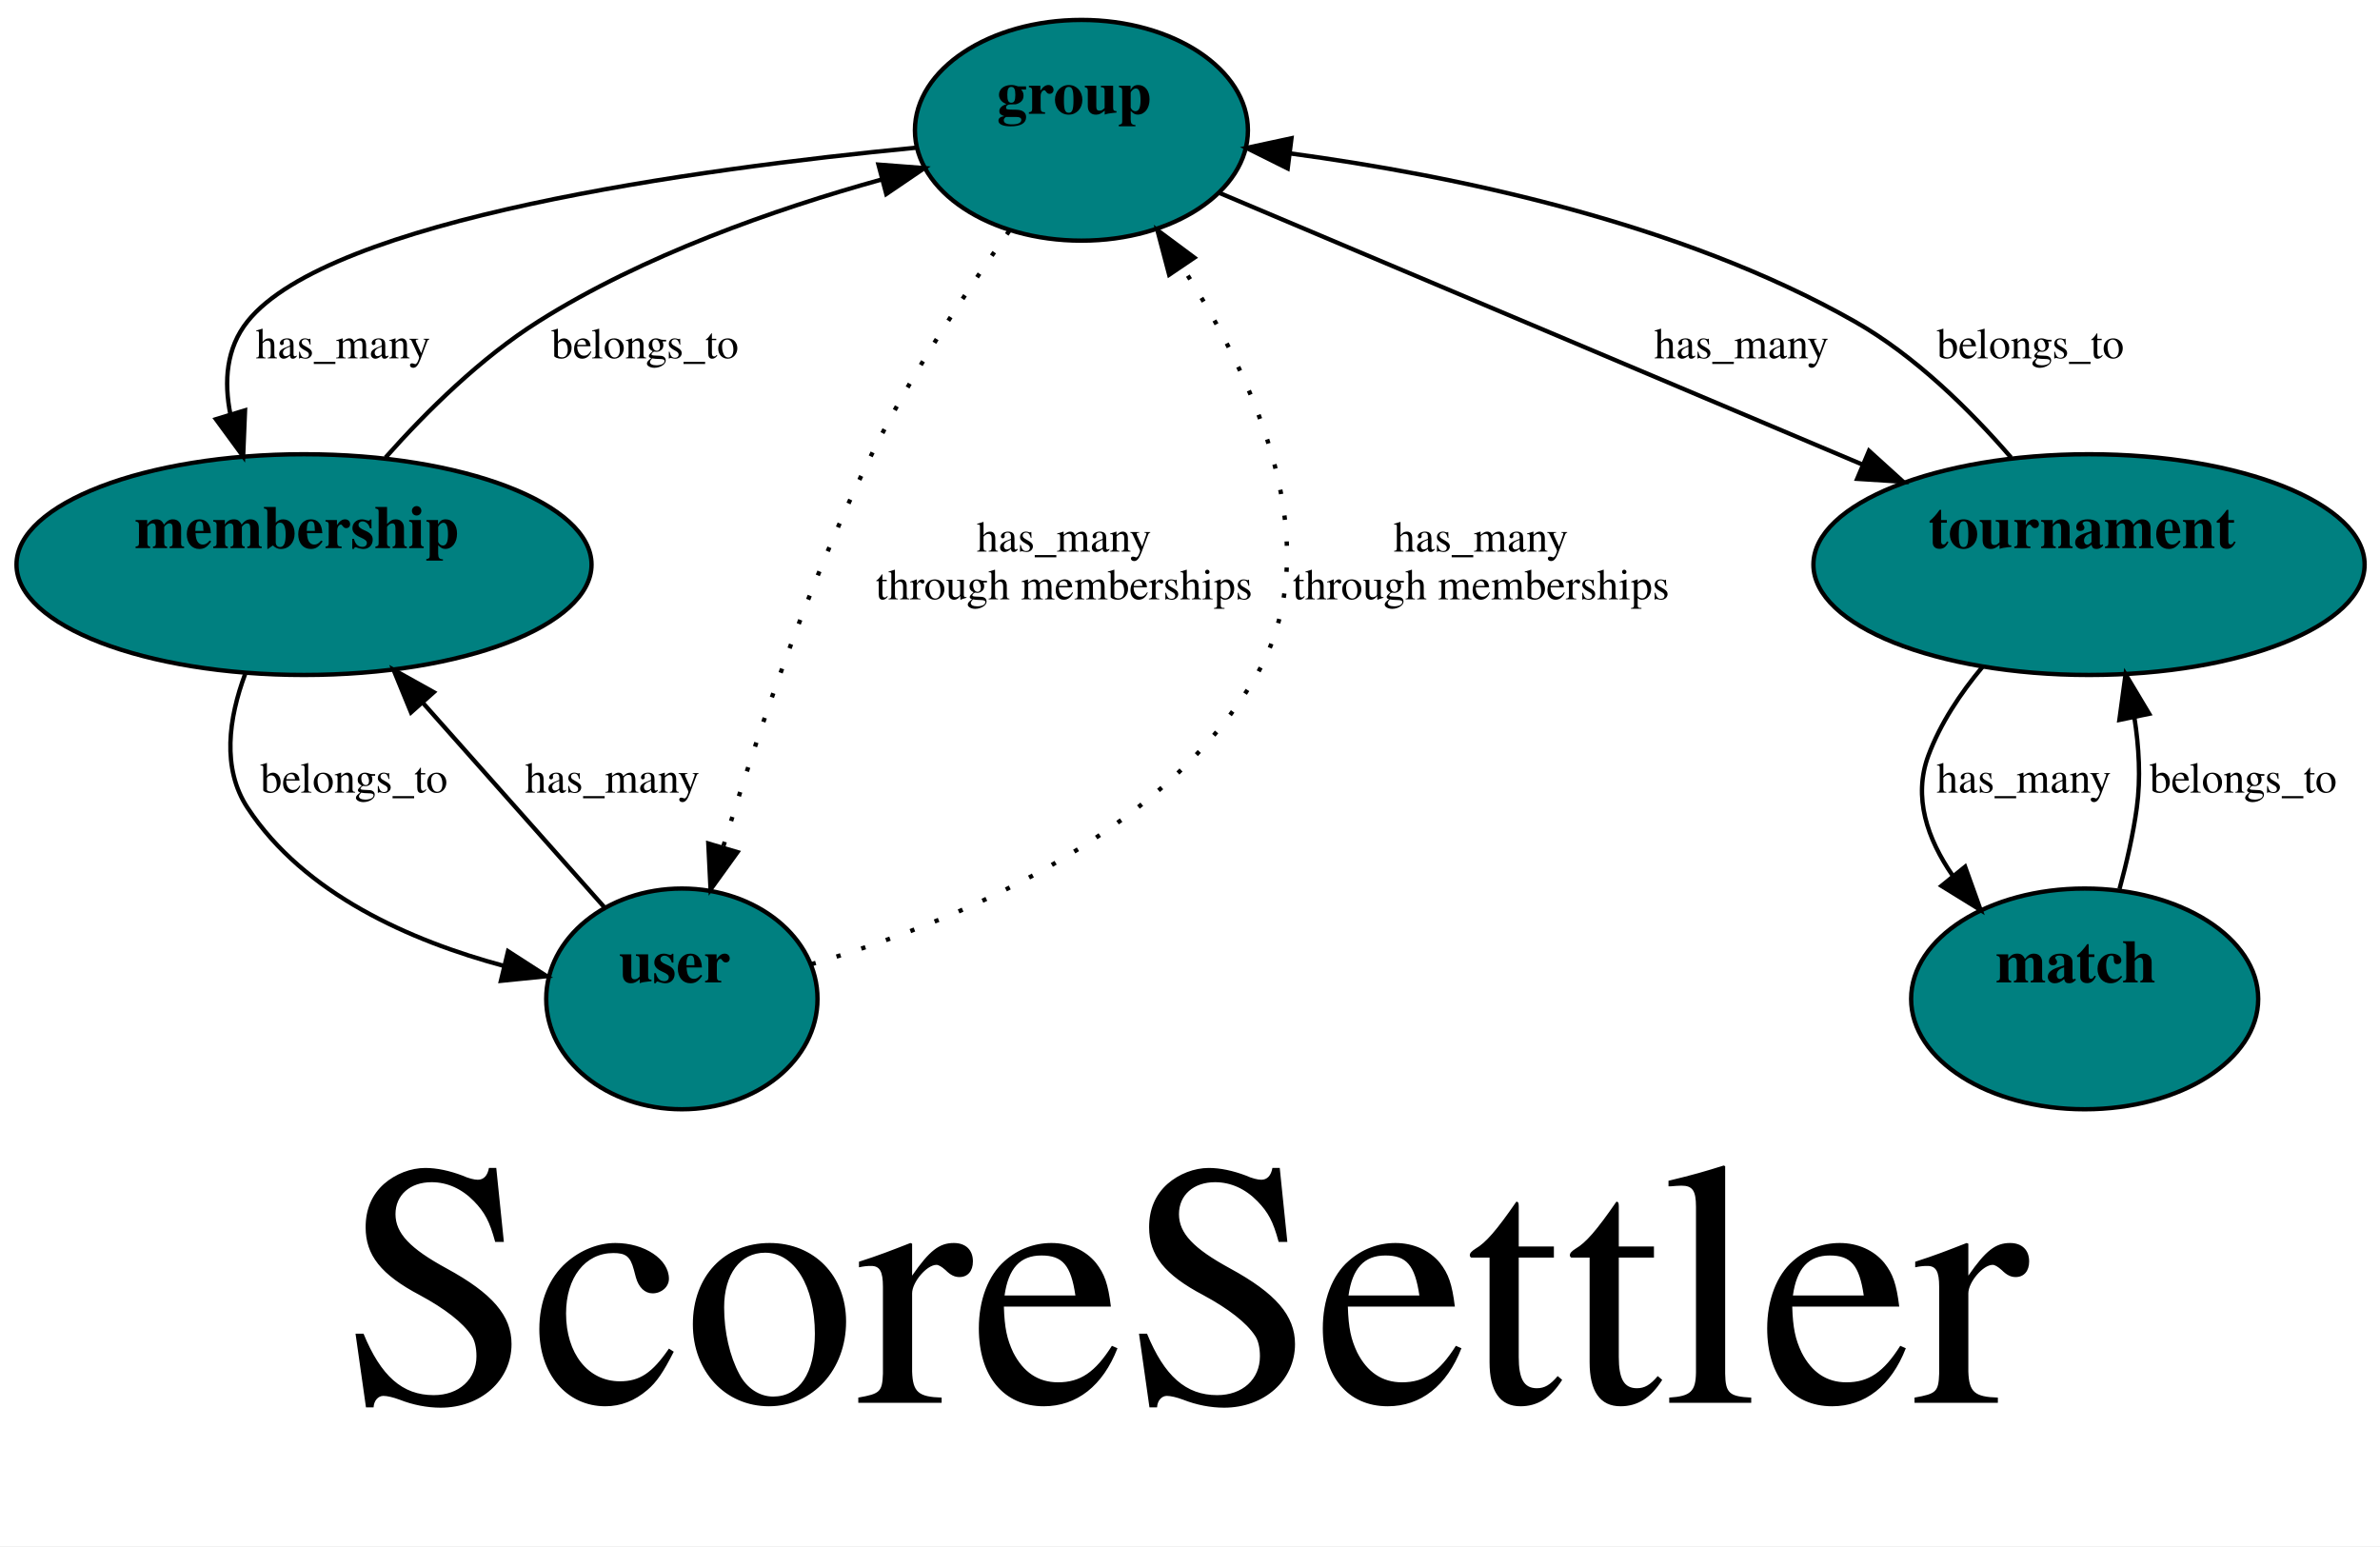
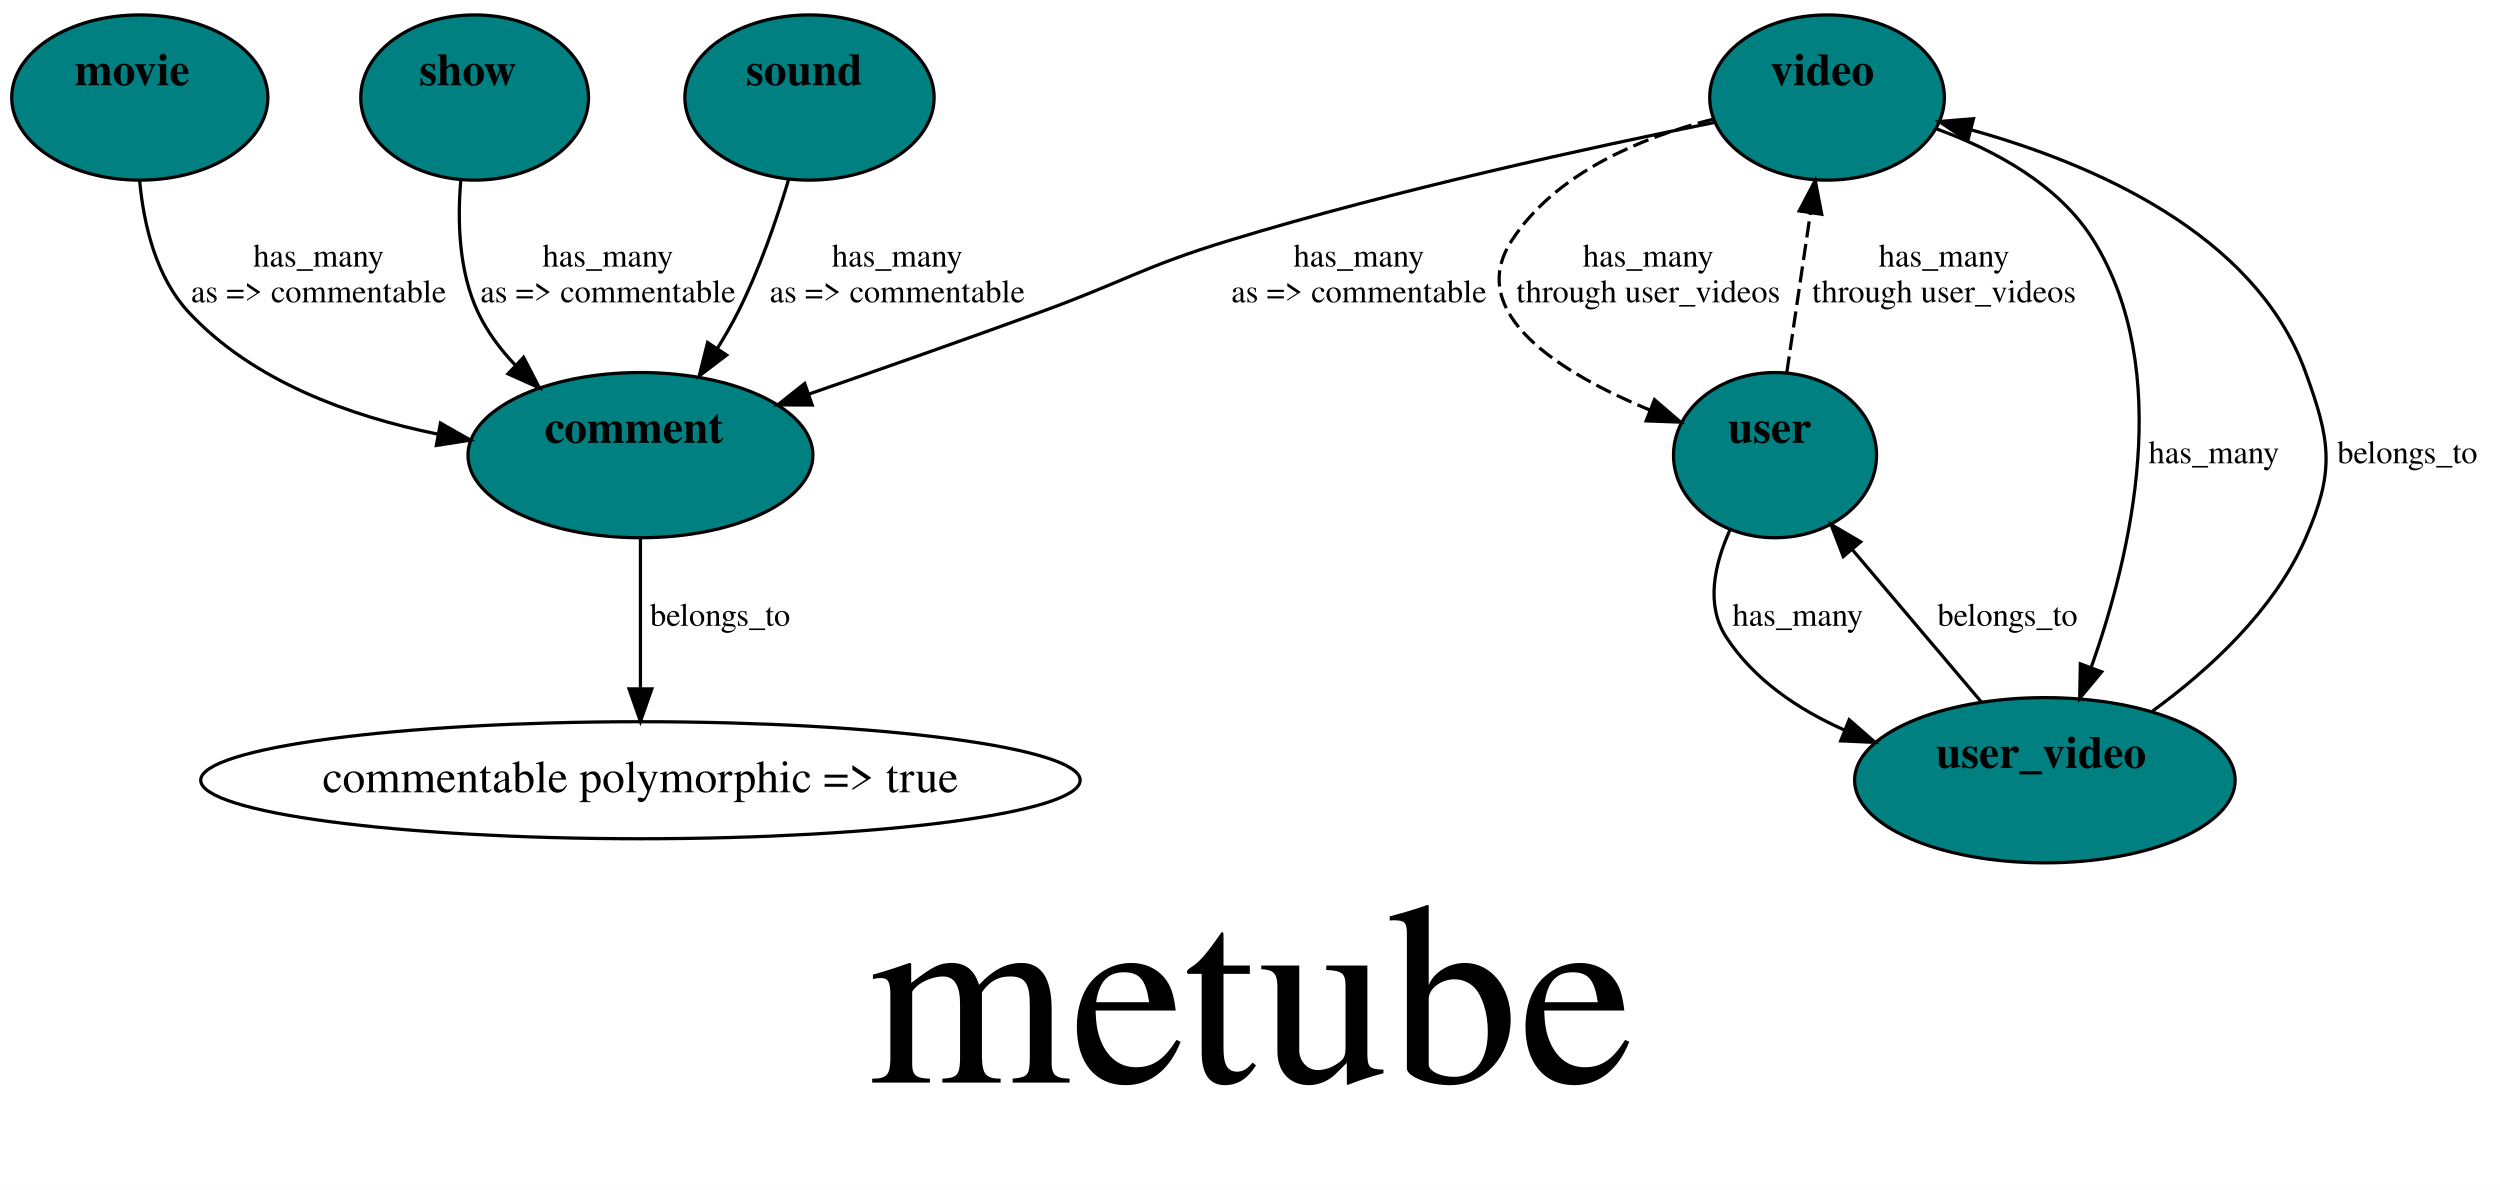
- <svg xmlns="http://www.w3.org/2000/svg" width="548pt" height="356pt" viewBox="0.00 0.00 548.00 356.00">
-   <g id="graph0" class="graph" transform="scale(1 1) rotate(0) translate(4 352)">
-     <polygon fill="white" stroke="none" points="-4,4 -4,-352 544,-352 544,4 -4,4" />
-     <text text-anchor="start" x="70.5" y="-29" font-family="Times,serif" font-size="14.00"> </text>
-     <text text-anchor="start" x="74.5" y="-29" font-family="Times,serif" font-size="80.00">ScoreSettler</text>
-     <text text-anchor="start" x="465.5" y="-29" font-family="Times,serif" font-size="14.00"> </text>
+ <svg xmlns="http://www.w3.org/2000/svg" width="769pt" height="366pt" viewBox="0.00 0.00 769.00 366.00">
+   <g id="graph0" class="graph" transform="scale(1 1) rotate(0) translate(4 362)">
+     <polygon fill="white" stroke="none" points="-4,4 -4,-362 765,-362 765,4 -4,4" />
+     <text text-anchor="start" x="259" y="-29" font-family="Times,serif" font-size="14.00"> </text>
+     <text text-anchor="start" x="263" y="-29" font-family="Times,serif" font-size="80.00">metube</text>
+     <text text-anchor="start" x="498" y="-29" font-family="Times,serif" font-size="14.00"> </text>
    <g id="node1" class="node">
-       <ellipse fill="teal" stroke="black" cx="245" cy="-322" rx="38.338" ry="25.412" />
-       <text text-anchor="start" x="225.5" y="-325.8" font-family="Times,serif" font-weight="bold" font-size="14.00">group</text>
-       <text text-anchor="start" x="260.5" y="-325.8" font-family="Times,serif" font-size="14.00"> </text>
-       <text text-anchor="start" x="243" y="-311.8" font-family="Times,serif" font-size="14.00"> </text>
+       <ellipse fill="teal" stroke="black" cx="193" cy="-222" rx="53.05" ry="25.412" />
+       <text text-anchor="start" x="163.5" y="-225.8" font-family="Times,serif" font-weight="bold" font-size="14.00">comment</text>
+       <text text-anchor="start" x="218.5" y="-225.8" font-family="Times,serif" font-size="14.00"> </text>
+       <text text-anchor="start" x="191" y="-211.8" font-family="Times,serif" font-size="14.00"> </text>
+     </g>
+     <g id="node8" class="node">
+       <ellipse fill="none" stroke="black" cx="193" cy="-122" rx="135.258" ry="18" />
+       <text text-anchor="middle" x="193" y="-118.3" font-family="Times,serif" font-size="14.00">commentable polymorphic =&gt; true</text>
+     </g>
+     <g id="edge1" class="edge">
+       <path fill="none" stroke="black" d="M193,-196.523C193,-182.518 193,-164.912 193,-150.44" />
+       <polygon fill="black" stroke="black" points="196.5,-150.096 193,-140.096 189.5,-150.096 196.5,-150.096" />
+       <text text-anchor="middle" x="217.5" y="-169.5" font-family="Times,serif" font-size="10.00">belongs_to </text>
+     </g>
+     <g id="node2" class="node">
+       <ellipse fill="teal" stroke="black" cx="39" cy="-332" rx="39.397" ry="25.412" />
+       <text text-anchor="start" x="19" y="-335.8" font-family="Times,serif" font-weight="bold" font-size="14.00">movie</text>
+       <text text-anchor="start" x="55" y="-335.8" font-family="Times,serif" font-size="14.00"> </text>
+       <text text-anchor="start" x="37" y="-321.8" font-family="Times,serif" font-size="14.00"> </text>
+     </g>
+     <g id="edge2" class="edge">
+       <path fill="none" stroke="black" d="M38.961,-306.326C40.217,-292.855 43.987,-276.774 54,-266 73.67,-244.834 103.513,-233.998 130.512,-228.487" />
+       <polygon fill="black" stroke="black" points="131.486,-231.867 140.693,-226.625 130.226,-224.981 131.486,-231.867" />
+       <text text-anchor="middle" x="94" y="-280" font-family="Times,serif" font-size="10.00">has_many </text>
+       <text text-anchor="middle" x="94" y="-269" font-family="Times,serif" font-size="10.00">as =&gt; commentable</text>
    </g>
    <g id="node3" class="node">
-       <ellipse fill="teal" stroke="black" cx="66" cy="-222" rx="66.202" ry="25.412" />
-       <text text-anchor="start" x="27" y="-225.8" font-family="Times,serif" font-weight="bold" font-size="14.00">membership</text>
-       <text text-anchor="start" x="101" y="-225.8" font-family="Times,serif" font-size="14.00"> </text>
-       <text text-anchor="start" x="64" y="-211.8" font-family="Times,serif" font-size="14.00"> </text>
+       <ellipse fill="teal" stroke="black" cx="142" cy="-332" rx="35.034" ry="25.412" />
+       <text text-anchor="start" x="125" y="-335.8" font-family="Times,serif" font-weight="bold" font-size="14.00">show</text>
+       <text text-anchor="start" x="155" y="-335.8" font-family="Times,serif" font-size="14.00"> </text>
+       <text text-anchor="start" x="140" y="-321.8" font-family="Times,serif" font-size="14.00"> </text>
    </g>
-     <g id="edge1" class="edge">
-       <path fill="none" stroke="black" d="M206.831,-317.984C156.447,-313.12 71.897,-301.597 53,-278 48.084,-271.861 47.521,-264.174 49.067,-256.511" />
-       <polygon fill="black" stroke="black" points="52.418,-257.521 51.984,-246.935 45.722,-255.481 52.418,-257.521" />
-       <text text-anchor="middle" x="75" y="-269.5" font-family="Times,serif" font-size="10.00">has_many </text>
+     <g id="edge3" class="edge">
+       <path fill="none" stroke="black" d="M137.735,-306.466C136.66,-293.816 137.161,-278.469 143,-266 145.772,-260.08 149.795,-254.662 154.372,-249.816" />
+       <polygon fill="black" stroke="black" points="157.057,-252.095 161.922,-242.683 152.249,-247.007 157.057,-252.095" />
+       <text text-anchor="middle" x="183" y="-280" font-family="Times,serif" font-size="10.00">has_many </text>
+       <text text-anchor="middle" x="183" y="-269" font-family="Times,serif" font-size="10.00">as =&gt; commentable</text>
    </g>
    <g id="node4" class="node">
-       <ellipse fill="teal" stroke="black" cx="477" cy="-222" rx="63.459" ry="25.412" />
-       <text text-anchor="start" x="440" y="-225.8" font-family="Times,serif" font-weight="bold" font-size="14.00">tournament</text>
-       <text text-anchor="start" x="510" y="-225.8" font-family="Times,serif" font-size="14.00"> </text>
-       <text text-anchor="start" x="475" y="-211.8" font-family="Times,serif" font-size="14.00"> </text>
+       <ellipse fill="teal" stroke="black" cx="245" cy="-332" rx="38.338" ry="25.412" />
+       <text text-anchor="start" x="225.5" y="-335.8" font-family="Times,serif" font-weight="bold" font-size="14.00">sound</text>
+       <text text-anchor="start" x="260.5" y="-335.8" font-family="Times,serif" font-size="14.00"> </text>
+       <text text-anchor="start" x="243" y="-321.8" font-family="Times,serif" font-size="14.00"> </text>
    </g>
-     <g id="edge3" class="edge">
-       <path fill="none" stroke="black" d="M276.772,-307.579C314.89,-291.478 379.333,-264.256 424.798,-245.051" />
-       <polygon fill="black" stroke="black" points="426.345,-248.197 434.195,-241.081 423.621,-241.748 426.345,-248.197" />
-       <text text-anchor="middle" x="397" y="-269.5" font-family="Times,serif" font-size="10.00">has_many </text>
+     <g id="edge4" class="edge">
+       <path fill="none" stroke="black" d="M238.614,-306.88C234.857,-294.344 229.553,-278.973 223,-266 221.107,-262.252 218.922,-258.459 216.612,-254.759" />
+       <polygon fill="black" stroke="black" points="219.5,-252.78 211.074,-246.357 213.655,-256.633 219.5,-252.78" />
+       <text text-anchor="middle" x="272" y="-280" font-family="Times,serif" font-size="10.00">has_many </text>
+       <text text-anchor="middle" x="272" y="-269" font-family="Times,serif" font-size="10.00">as =&gt; commentable</text>
    </g>
    <g id="node5" class="node">
-       <ellipse fill="teal" stroke="black" cx="153" cy="-122" rx="31.233" ry="25.412" />
-       <text text-anchor="start" x="138.5" y="-125.8" font-family="Times,serif" font-weight="bold" font-size="14.00">user</text>
-       <text text-anchor="start" x="163.5" y="-125.8" font-family="Times,serif" font-size="14.00"> </text>
-       <text text-anchor="start" x="151" y="-111.8" font-family="Times,serif" font-size="14.00"> </text>
+       <ellipse fill="teal" stroke="black" cx="542" cy="-222" rx="31.233" ry="25.412" />
+       <text text-anchor="start" x="527.5" y="-225.8" font-family="Times,serif" font-weight="bold" font-size="14.00">user</text>
+       <text text-anchor="start" x="552.5" y="-225.8" font-family="Times,serif" font-size="14.00"> </text>
+       <text text-anchor="start" x="540" y="-211.8" font-family="Times,serif" font-size="14.00"> </text>
    </g>
-     <g id="edge2" class="edge">
-       <path fill="none" stroke="black" stroke-dasharray="1,5" d="M228.382,-298.838C218.373,-284.788 205.89,-265.94 197,-248 182.301,-218.336 170.224,-182.525 162.466,-156.851" />
-       <polygon fill="black" stroke="black" points="165.804,-155.795 159.609,-147.201 159.092,-157.783 165.804,-155.795" />
-       <text text-anchor="middle" x="241" y="-225" font-family="Times,serif" font-size="10.00">has_many </text>
-       <text text-anchor="middle" x="241" y="-214" font-family="Times,serif" font-size="10.00">through memberships</text>
+     <g id="node6" class="node">
+       <ellipse fill="teal" stroke="black" cx="625" cy="-122" rx="58.534" ry="25.412" />
+       <text text-anchor="start" x="591.5" y="-125.8" font-family="Times,serif" font-weight="bold" font-size="14.00">user_video</text>
+       <text text-anchor="start" x="654.5" y="-125.8" font-family="Times,serif" font-size="14.00"> </text>
+       <text text-anchor="start" x="623" y="-111.8" font-family="Times,serif" font-size="14.00"> </text>
    </g>
-     <g id="node2" class="node">
-       <ellipse fill="teal" stroke="black" cx="476" cy="-122" rx="39.959" ry="25.412" />
-       <text text-anchor="start" x="455.5" y="-125.8" font-family="Times,serif" font-weight="bold" font-size="14.00">match</text>
-       <text text-anchor="start" x="492.5" y="-125.8" font-family="Times,serif" font-size="14.00"> </text>
-       <text text-anchor="start" x="474" y="-111.8" font-family="Times,serif" font-size="14.00"> </text>
+     <g id="edge5" class="edge">
+       <path fill="none" stroke="black" d="M528.176,-199.076C523.347,-188.438 520.559,-175.86 527,-166 535.544,-152.921 549.047,-143.795 563.33,-137.436" />
+       <polygon fill="black" stroke="black" points="564.807,-140.615 572.785,-133.643 562.201,-134.118 564.807,-140.615" />
+       <text text-anchor="middle" x="549" y="-169.5" font-family="Times,serif" font-size="10.00">has_many </text>
    </g>
-     <g id="edge4" class="edge">
-       <path fill="none" stroke="black" d="M484.024,-147.316C485.672,-153.354 487.159,-159.857 488,-166 488.932,-172.806 488.515,-180.038 487.422,-186.944" />
-       <polygon fill="black" stroke="black" points="483.993,-186.242 485.414,-196.741 490.85,-187.647 483.993,-186.242" />
-       <text text-anchor="middle" x="512.5" y="-169.5" font-family="Times,serif" font-size="10.00">belongs_to </text>
+     <g id="node7" class="node">
+       <ellipse fill="teal" stroke="black" cx="558" cy="-332" rx="36.094" ry="25.412" />
+       <text text-anchor="start" x="540.5" y="-335.8" font-family="Times,serif" font-weight="bold" font-size="14.00">video</text>
+       <text text-anchor="start" x="571.5" y="-335.8" font-family="Times,serif" font-size="14.00"> </text>
+       <text text-anchor="start" x="556" y="-321.8" font-family="Times,serif" font-size="14.00"> </text>
    </g>
    <g id="edge6" class="edge">
-       <path fill="none" stroke="black" d="M84.761,-246.646C94.342,-257.438 106.76,-269.644 120,-278 144.137,-293.232 174.323,-303.813 198.984,-310.666" />
-       <polygon fill="black" stroke="black" points="198.268,-314.098 208.832,-313.289 200.07,-307.334 198.268,-314.098" />
-       <text text-anchor="middle" x="144.5" y="-269.5" font-family="Times,serif" font-size="10.00">belongs_to </text>
+       <path fill="none" stroke="black" stroke-dasharray="5,2" d="M545.616,-247.41C547.762,-261.89 550.515,-280.478 552.881,-296.447" />
+       <polygon fill="black" stroke="black" points="549.442,-297.114 554.369,-306.493 556.366,-296.088 549.442,-297.114" />
+       <text text-anchor="middle" x="594" y="-280" font-family="Times,serif" font-size="10.00">has_many </text>
+       <text text-anchor="middle" x="594" y="-269" font-family="Times,serif" font-size="10.00">through user_videos</text>
    </g>
-     <g id="edge5" class="edge">
-       <path fill="none" stroke="black" d="M52.448,-196.808C48.659,-186.644 47.01,-175.096 53,-166 66.1,-146.107 90.541,-135.379 111.98,-129.614" />
-       <polygon fill="black" stroke="black" points="112.979,-132.973 121.883,-127.231 111.341,-126.167 112.979,-132.973" />
-       <text text-anchor="middle" x="77.5" y="-169.5" font-family="Times,serif" font-size="10.00">belongs_to </text>
+     <g id="edge8" class="edge">
+       <path fill="none" stroke="black" d="M605.498,-146.027C593.648,-160.018 578.433,-177.982 565.868,-192.819" />
+       <polygon fill="black" stroke="black" points="562.99,-190.801 559.198,-200.694 568.331,-195.325 562.99,-190.801" />
+       <text text-anchor="middle" x="613.5" y="-169.5" font-family="Times,serif" font-size="10.00">belongs_to </text>
    </g>
    <g id="edge7" class="edge">
-       <path fill="none" stroke="black" d="M459.059,-246.647C449.495,-257.709 436.852,-270.146 423,-278 382.68,-300.861 330.553,-311.63 293.145,-316.665" />
-       <polygon fill="black" stroke="black" points="292.492,-313.219 283.006,-317.938 293.364,-320.164 292.492,-313.219" />
-       <text text-anchor="middle" x="463.5" y="-269.5" font-family="Times,serif" font-size="10.00">belongs_to </text>
+       <path fill="none" stroke="black" d="M658.125,-143.286C675.596,-156.017 695.36,-174.154 705,-196 714.33,-217.144 712.974,-226.308 705,-248 689.453,-290.297 639.551,-311.727 602.172,-322.098" />
+       <polygon fill="black" stroke="black" points="601.281,-318.713 592.485,-324.62 603.044,-325.487 601.281,-318.713" />
+       <text text-anchor="middle" x="736.5" y="-219.5" font-family="Times,serif" font-size="10.00">belongs_to </text>
    </g>
-     <g id="edge8" class="edge">
-       <path fill="none" stroke="black" d="M452.468,-198.447C447.382,-192.356 442.741,-185.387 440,-178 436.457,-168.451 439.76,-158.875 445.566,-150.452" />
-       <polygon fill="black" stroke="black" points="448.469,-152.429 452.046,-142.456 443.031,-148.021 448.469,-152.429" />
-       <text text-anchor="middle" x="462" y="-169.5" font-family="Times,serif" font-size="10.00">has_many </text>
+     <g id="edge11" class="edge">
+       <path fill="none" stroke="black" d="M523.386,-324.344C486.128,-316.848 425.303,-303.649 374,-288 347.63,-279.956 341.904,-275.439 316,-266 292.672,-257.5 266.737,-248.384 244.719,-240.743" />
+       <polygon fill="black" stroke="black" points="245.818,-237.42 235.223,-237.455 243.527,-244.034 245.818,-237.42" />
+       <text text-anchor="middle" x="414" y="-280" font-family="Times,serif" font-size="10.00">has_many </text>
+       <text text-anchor="middle" x="414" y="-269" font-family="Times,serif" font-size="10.00">as =&gt; commentable</text>
    </g>
    <g id="edge10" class="edge">
-       <path fill="none" stroke="black" stroke-dasharray="1,5" d="M182.86,-130.006C214.56,-139.213 263.051,-158.78 285,-196 302.574,-225.801 285.23,-264.224 268.207,-290.558" />
-       <polygon fill="black" stroke="black" points="265.203,-288.751 262.497,-298.995 271,-292.675 265.203,-288.751" />
-       <text text-anchor="middle" x="337" y="-225" font-family="Times,serif" font-size="10.00">has_many </text>
-       <text text-anchor="middle" x="337" y="-214" font-family="Times,serif" font-size="10.00">through memberships</text>
+       <path fill="none" stroke="black" stroke-dasharray="5,2" d="M523.046,-325.356C501.184,-319.823 474.661,-309 461,-288 446.4,-265.557 475.99,-247.281 503.418,-235.888" />
+       <polygon fill="black" stroke="black" points="504.921,-239.058 512.953,-232.15 502.366,-232.541 504.921,-239.058" />
+       <text text-anchor="middle" x="503" y="-280" font-family="Times,serif" font-size="10.00">has_many </text>
+       <text text-anchor="middle" x="503" y="-269" font-family="Times,serif" font-size="10.00">through user_videos</text>
    </g>
    <g id="edge9" class="edge">
-       <path fill="none" stroke="black" d="M135.179,-143.074C123.178,-156.593 107.114,-174.687 93.487,-190.037" />
-       <polygon fill="black" stroke="black" points="90.639,-187.973 86.618,-197.775 95.874,-192.621 90.639,-187.973" />
-       <text text-anchor="middle" x="137" y="-169.5" font-family="Times,serif" font-size="10.00">has_many </text>
+       <path fill="none" stroke="black" d="M591.731,-322.33C609.331,-315.921 629.362,-305.235 640,-288 664.65,-248.064 651.786,-192.009 639.213,-156.605" />
+       <polygon fill="black" stroke="black" points="642.479,-155.345 635.707,-147.197 635.92,-157.79 642.479,-155.345" />
+       <text text-anchor="middle" x="677" y="-219.5" font-family="Times,serif" font-size="10.00">has_many </text>
    </g>
  </g>
</svg>
